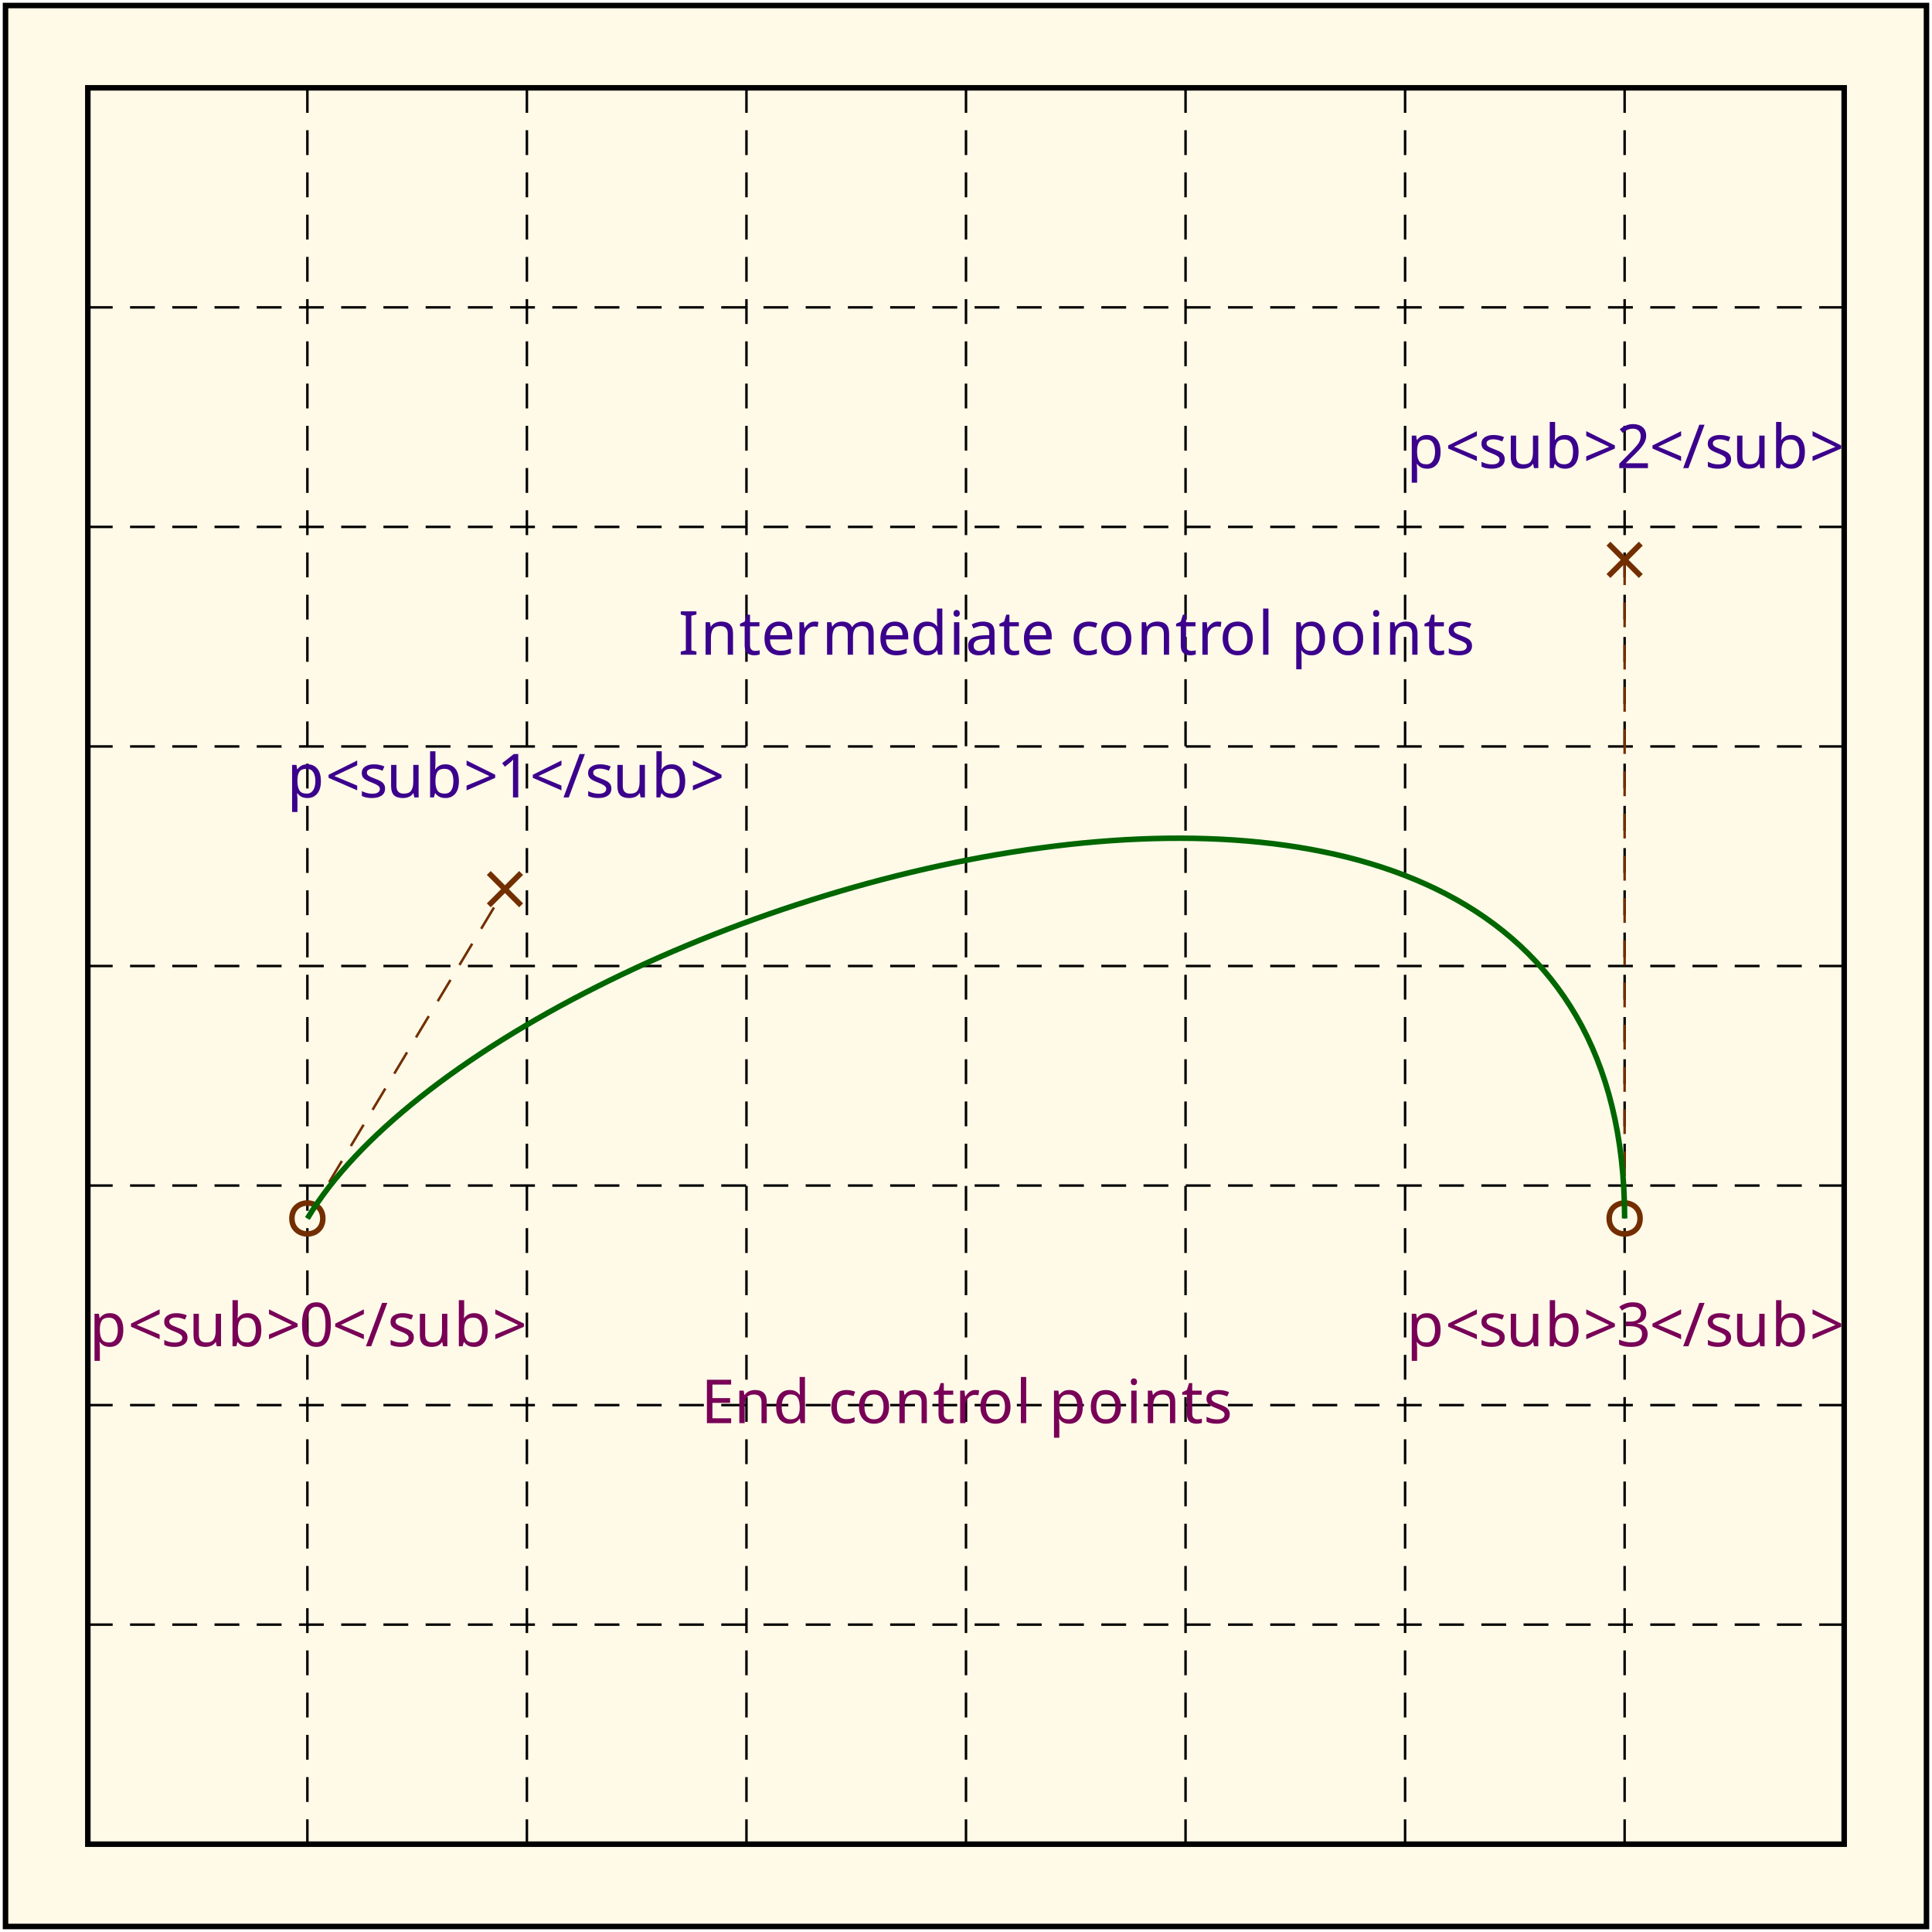
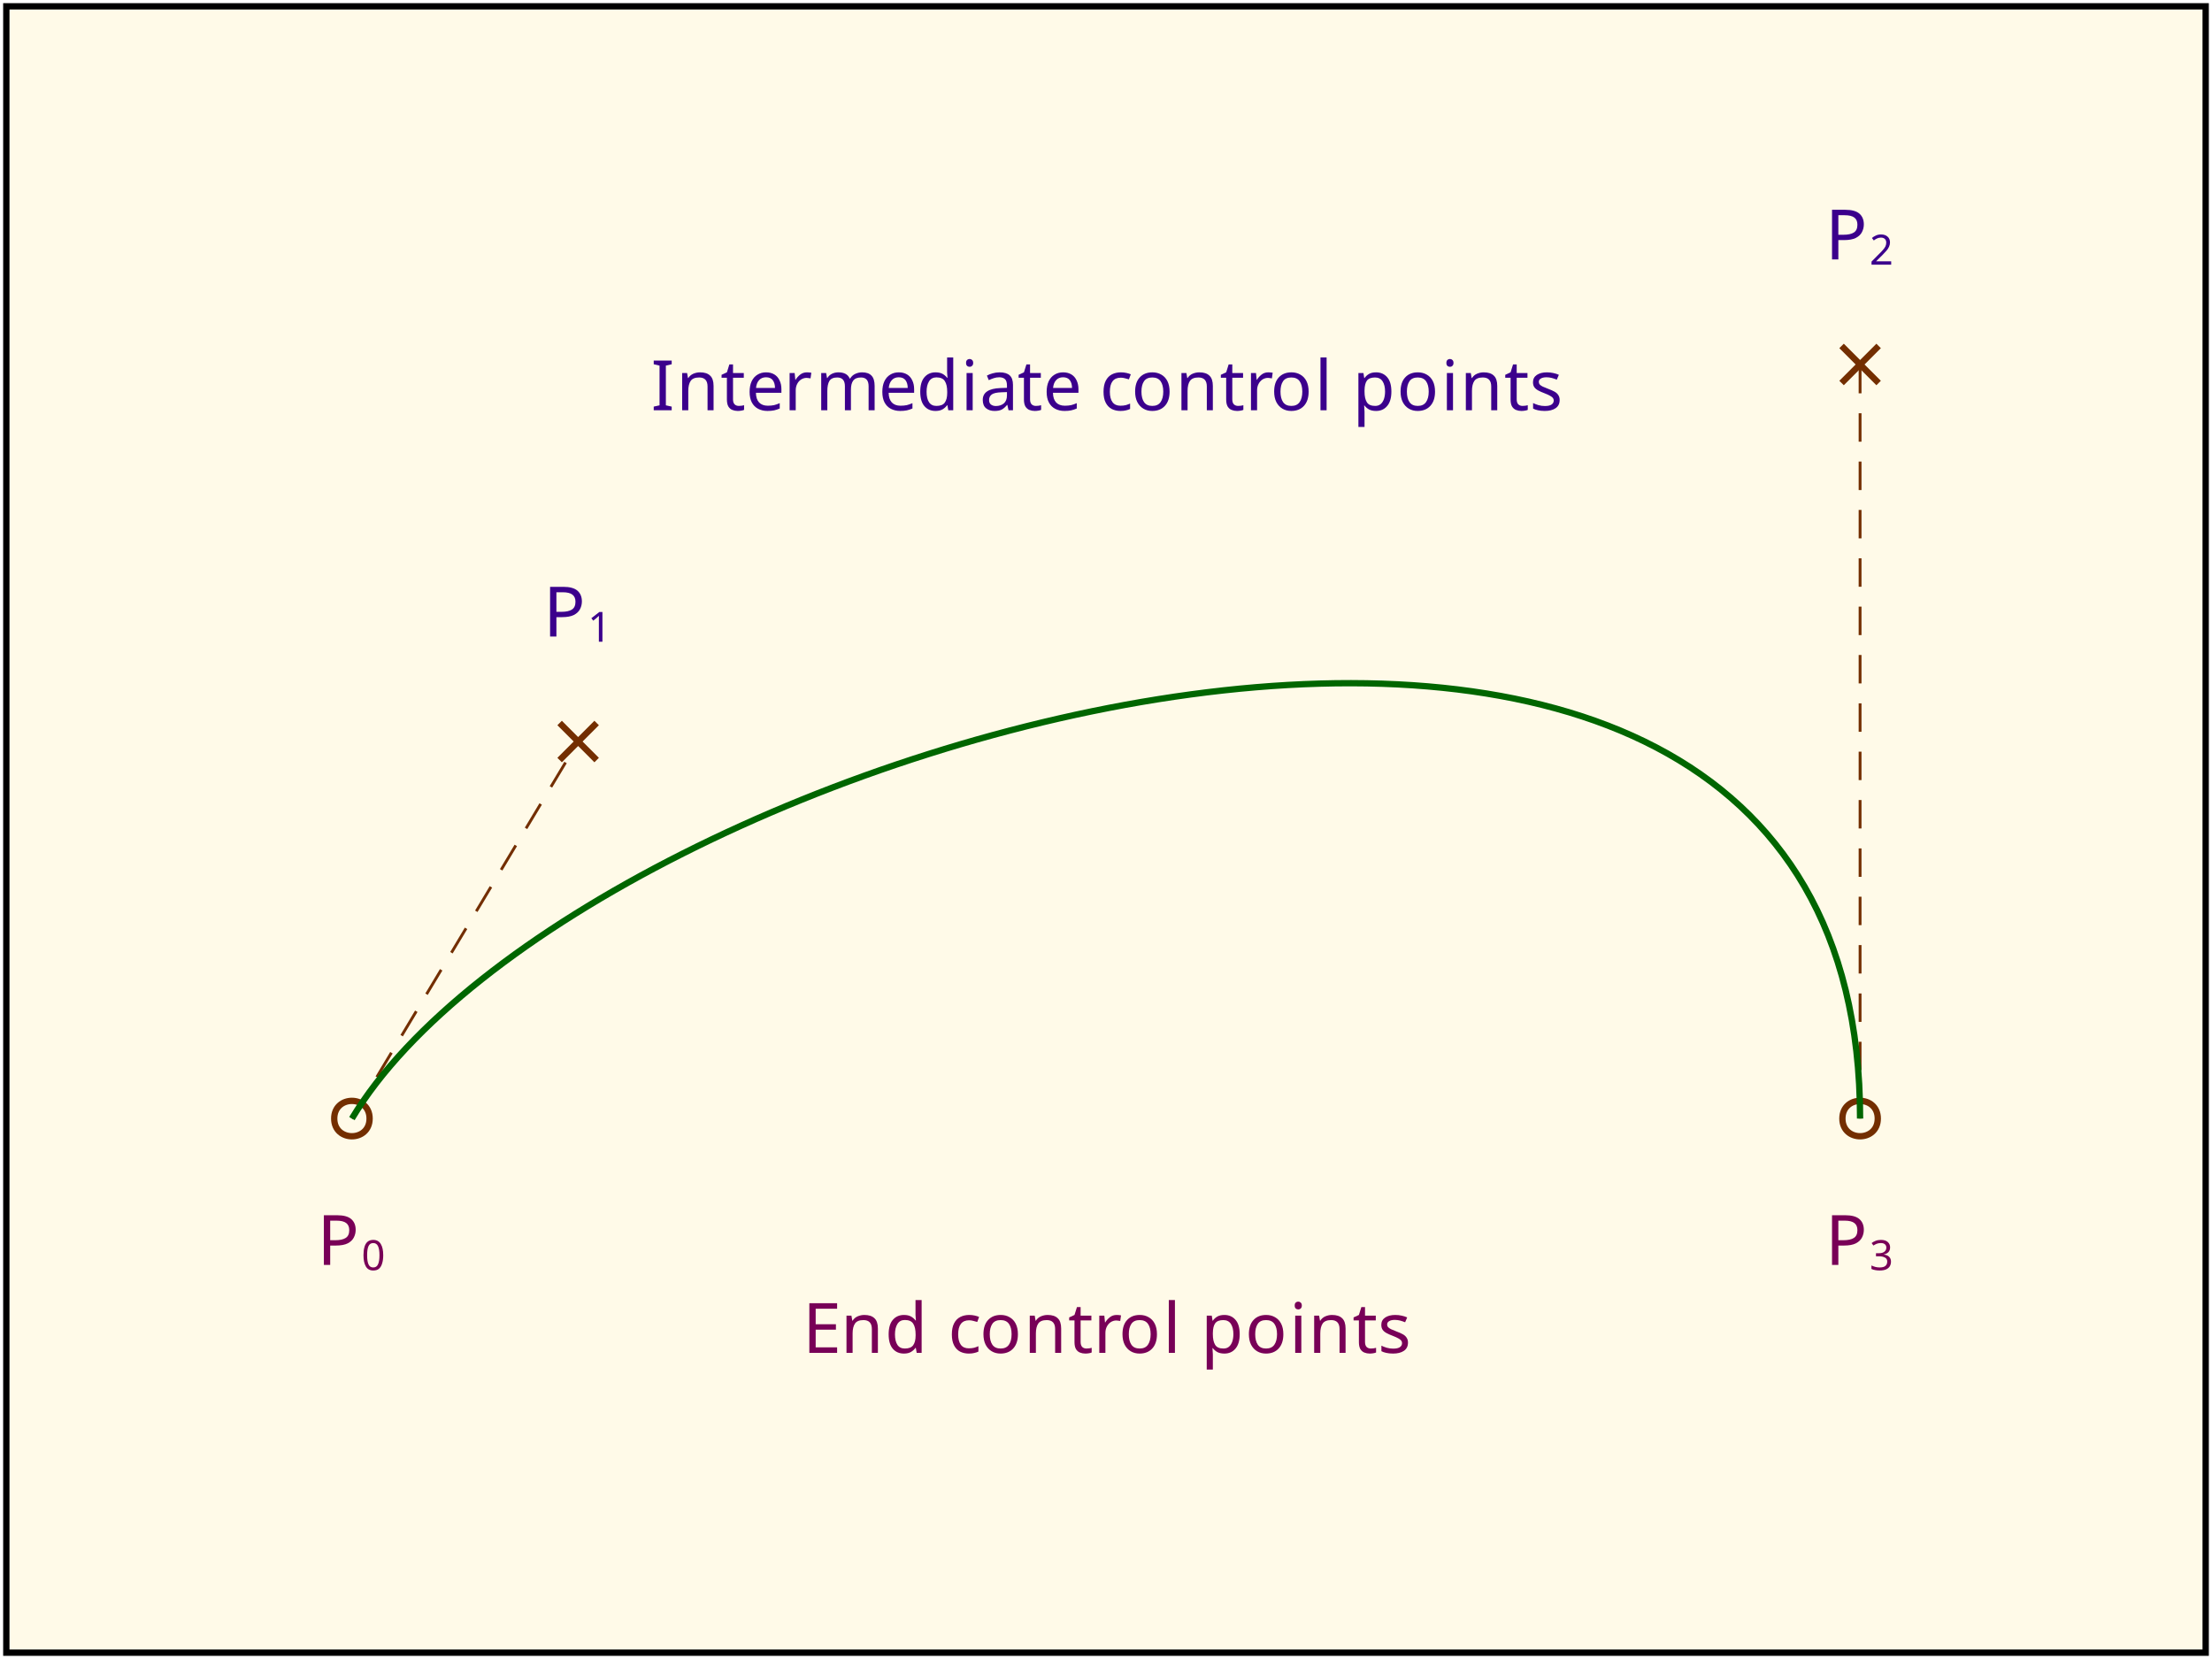
- <svg xmlns="http://www.w3.org/2000/svg" xmlns:xlink="http://www.w3.org/1999/xlink" width="350pt" height="350pt" viewBox="0 0 350 350">
+ <svg xmlns="http://www.w3.org/2000/svg" xmlns:xlink="http://www.w3.org/1999/xlink" width="350pt" height="262.5pt" viewBox="0 0 350 262.5">
  <defs>
    <g>
      <g id="glyph-0-0">
        <path d="M 3.281 0 L 0.438 0 L 0.438 -0.578 L 1.359 -0.781 L 1.359 -7.062 L 0.438 -7.281 L 0.438 -7.859 L 3.281 -7.859 L 3.281 -7.281 L 2.359 -7.062 L 2.359 -0.781 L 3.281 -0.578 Z M 3.281 0 " />
      </g>
      <g id="glyph-0-1">
        <path d="M 3.766 -6 C 4.473 -6 5.004 -5.828 5.359 -5.484 C 5.723 -5.148 5.906 -4.602 5.906 -3.844 L 5.906 0 L 4.953 0 L 4.953 -3.766 C 4.953 -4.711 4.508 -5.188 3.625 -5.188 C 2.977 -5.188 2.531 -5.004 2.281 -4.641 C 2.031 -4.273 1.906 -3.75 1.906 -3.062 L 1.906 0 L 0.938 0 L 0.938 -5.891 L 1.719 -5.891 L 1.859 -5.094 L 1.906 -5.094 C 2.102 -5.406 2.367 -5.633 2.703 -5.781 C 3.047 -5.926 3.398 -6 3.766 -6 Z M 3.766 -6 " />
      </g>
      <g id="glyph-0-2">
        <path d="M 2.906 -0.688 C 3.051 -0.688 3.203 -0.695 3.359 -0.719 C 3.516 -0.75 3.641 -0.773 3.734 -0.797 L 3.734 -0.062 C 3.629 -0.008 3.477 0.031 3.281 0.062 C 3.094 0.094 2.91 0.109 2.734 0.109 C 2.43 0.109 2.148 0.055 1.891 -0.047 C 1.629 -0.148 1.414 -0.332 1.25 -0.594 C 1.094 -0.863 1.016 -1.238 1.016 -1.719 L 1.016 -5.141 L 0.172 -5.141 L 0.172 -5.609 L 1.016 -6 L 1.406 -7.25 L 1.984 -7.25 L 1.984 -5.891 L 3.688 -5.891 L 3.688 -5.141 L 1.984 -5.141 L 1.984 -1.734 C 1.984 -1.379 2.066 -1.113 2.234 -0.938 C 2.41 -0.77 2.633 -0.688 2.906 -0.688 Z M 2.906 -0.688 " />
      </g>
      <g id="glyph-0-3">
        <path d="M 3.219 -6 C 3.719 -6 4.148 -5.891 4.516 -5.672 C 4.879 -5.453 5.156 -5.141 5.344 -4.734 C 5.539 -4.336 5.641 -3.875 5.641 -3.344 L 5.641 -2.766 L 1.609 -2.766 C 1.617 -2.098 1.785 -1.586 2.109 -1.234 C 2.441 -0.891 2.898 -0.719 3.484 -0.719 C 3.859 -0.719 4.191 -0.75 4.484 -0.812 C 4.773 -0.883 5.07 -0.988 5.375 -1.125 L 5.375 -0.281 C 5.07 -0.145 4.773 -0.047 4.484 0.016 C 4.191 0.078 3.844 0.109 3.438 0.109 C 2.883 0.109 2.391 -0.004 1.953 -0.234 C 1.523 -0.461 1.191 -0.801 0.953 -1.25 C 0.723 -1.695 0.609 -2.25 0.609 -2.906 C 0.609 -3.551 0.711 -4.102 0.922 -4.562 C 1.141 -5.031 1.445 -5.383 1.844 -5.625 C 2.238 -5.875 2.695 -6 3.219 -6 Z M 3.203 -5.219 C 2.742 -5.219 2.379 -5.066 2.109 -4.766 C 1.836 -4.473 1.676 -4.062 1.625 -3.531 L 4.625 -3.531 C 4.625 -4.031 4.508 -4.438 4.281 -4.75 C 4.051 -5.062 3.691 -5.219 3.203 -5.219 Z M 3.203 -5.219 " />
      </g>
      <g id="glyph-0-4">
        <path d="M 3.688 -6 C 3.789 -6 3.906 -5.992 4.031 -5.984 C 4.164 -5.973 4.281 -5.957 4.375 -5.938 L 4.25 -5.047 C 4.156 -5.066 4.051 -5.082 3.938 -5.094 C 3.82 -5.113 3.719 -5.125 3.625 -5.125 C 3.32 -5.125 3.035 -5.039 2.766 -4.875 C 2.504 -4.707 2.297 -4.473 2.141 -4.172 C 1.984 -3.879 1.906 -3.535 1.906 -3.141 L 1.906 0 L 0.938 0 L 0.938 -5.891 L 1.734 -5.891 L 1.844 -4.812 L 1.875 -4.812 C 2.07 -5.133 2.316 -5.41 2.609 -5.641 C 2.91 -5.879 3.27 -6 3.688 -6 Z M 3.688 -6 " />
      </g>
      <g id="glyph-0-5">
        <path d="M 7.406 -6 C 8.07 -6 8.566 -5.828 8.891 -5.484 C 9.223 -5.148 9.391 -4.602 9.391 -3.844 L 9.391 0 L 8.438 0 L 8.438 -3.797 C 8.438 -4.723 8.035 -5.188 7.234 -5.188 C 6.66 -5.188 6.25 -5.02 6 -4.688 C 5.758 -4.363 5.641 -3.883 5.641 -3.25 L 5.641 0 L 4.688 0 L 4.688 -3.797 C 4.688 -4.723 4.281 -5.188 3.469 -5.188 C 2.875 -5.188 2.461 -5.004 2.234 -4.641 C 2.016 -4.273 1.906 -3.75 1.906 -3.062 L 1.906 0 L 0.938 0 L 0.938 -5.891 L 1.719 -5.891 L 1.859 -5.094 L 1.906 -5.094 C 2.094 -5.406 2.344 -5.633 2.656 -5.781 C 2.969 -5.926 3.301 -6 3.656 -6 C 4.57 -6 5.172 -5.672 5.453 -5.016 L 5.516 -5.016 C 5.711 -5.348 5.977 -5.594 6.312 -5.75 C 6.656 -5.914 7.02 -6 7.406 -6 Z M 7.406 -6 " />
      </g>
      <g id="glyph-0-6">
        <path d="M 3.031 0.109 C 2.289 0.109 1.703 -0.145 1.266 -0.656 C 0.828 -1.164 0.609 -1.926 0.609 -2.938 C 0.609 -3.945 0.828 -4.707 1.266 -5.219 C 1.711 -5.738 2.301 -6 3.031 -6 C 3.488 -6 3.863 -5.914 4.156 -5.75 C 4.445 -5.582 4.68 -5.379 4.859 -5.141 L 4.922 -5.141 C 4.922 -5.234 4.91 -5.375 4.891 -5.562 C 4.867 -5.75 4.859 -5.895 4.859 -6 L 4.859 -8.359 L 5.828 -8.359 L 5.828 0 L 5.047 0 L 4.906 -0.797 L 4.859 -0.797 C 4.68 -0.547 4.445 -0.332 4.156 -0.156 C 3.863 0.02 3.488 0.109 3.031 0.109 Z M 3.172 -0.688 C 3.797 -0.688 4.234 -0.859 4.484 -1.203 C 4.742 -1.547 4.875 -2.062 4.875 -2.75 L 4.875 -2.922 C 4.875 -3.66 4.75 -4.223 4.5 -4.609 C 4.258 -5.004 3.816 -5.203 3.172 -5.203 C 2.648 -5.203 2.258 -4.992 2 -4.578 C 1.738 -4.16 1.609 -3.609 1.609 -2.922 C 1.609 -2.211 1.738 -1.66 2 -1.266 C 2.258 -0.879 2.648 -0.688 3.172 -0.688 Z M 3.172 -0.688 " />
      </g>
      <g id="glyph-0-7">
        <path d="M 1.438 -8.109 C 1.582 -8.109 1.707 -8.055 1.812 -7.953 C 1.926 -7.859 1.984 -7.703 1.984 -7.484 C 1.984 -7.285 1.926 -7.133 1.812 -7.031 C 1.707 -6.926 1.582 -6.875 1.438 -6.875 C 1.27 -6.875 1.129 -6.926 1.016 -7.031 C 0.91 -7.133 0.859 -7.285 0.859 -7.484 C 0.859 -7.703 0.91 -7.859 1.016 -7.953 C 1.129 -8.055 1.27 -8.109 1.438 -8.109 Z M 1.906 -5.891 L 1.906 0 L 0.938 0 L 0.938 -5.891 Z M 1.906 -5.891 " />
      </g>
      <g id="glyph-0-8">
        <path d="M 3.172 -6 C 3.891 -6 4.422 -5.836 4.766 -5.516 C 5.109 -5.203 5.281 -4.703 5.281 -4.016 L 5.281 0 L 4.578 0 L 4.391 -0.844 L 4.344 -0.844 C 4.082 -0.52 3.812 -0.281 3.531 -0.125 C 3.25 0.031 2.859 0.109 2.359 0.109 C 1.828 0.109 1.383 -0.031 1.031 -0.312 C 0.676 -0.594 0.5 -1.035 0.5 -1.641 C 0.5 -2.223 0.727 -2.672 1.188 -2.984 C 1.656 -3.305 2.367 -3.484 3.328 -3.516 L 4.328 -3.547 L 4.328 -3.906 C 4.328 -4.395 4.223 -4.734 4.016 -4.922 C 3.805 -5.117 3.504 -5.219 3.109 -5.219 C 2.805 -5.219 2.516 -5.172 2.234 -5.078 C 1.953 -4.984 1.691 -4.879 1.453 -4.766 L 1.156 -5.484 C 1.414 -5.629 1.719 -5.75 2.062 -5.844 C 2.414 -5.945 2.785 -6 3.172 -6 Z M 3.453 -2.844 C 2.723 -2.82 2.211 -2.707 1.922 -2.5 C 1.641 -2.289 1.5 -2 1.5 -1.625 C 1.5 -1.301 1.598 -1.062 1.797 -0.906 C 2.004 -0.75 2.266 -0.672 2.578 -0.672 C 3.078 -0.672 3.492 -0.805 3.828 -1.078 C 4.16 -1.359 4.328 -1.785 4.328 -2.359 L 4.328 -2.875 Z M 3.453 -2.844 " />
      </g>
      <g id="glyph-0-9">
</g>
      <g id="glyph-0-10">
        <path d="M 3.297 0.109 C 2.773 0.109 2.312 0.004 1.906 -0.203 C 1.5 -0.422 1.18 -0.754 0.953 -1.203 C 0.723 -1.648 0.609 -2.223 0.609 -2.922 C 0.609 -3.641 0.727 -4.227 0.969 -4.688 C 1.207 -5.145 1.535 -5.477 1.953 -5.688 C 2.367 -5.895 2.836 -6 3.359 -6 C 3.66 -6 3.953 -5.969 4.234 -5.906 C 4.516 -5.844 4.742 -5.77 4.922 -5.688 L 4.625 -4.891 C 4.445 -4.953 4.238 -5.008 4 -5.062 C 3.77 -5.125 3.551 -5.156 3.344 -5.156 C 2.188 -5.156 1.609 -4.41 1.609 -2.922 C 1.609 -2.211 1.75 -1.664 2.031 -1.281 C 2.312 -0.906 2.727 -0.719 3.281 -0.719 C 3.602 -0.719 3.891 -0.75 4.141 -0.812 C 4.391 -0.883 4.613 -0.969 4.812 -1.062 L 4.812 -0.203 C 4.613 -0.109 4.395 -0.035 4.156 0.016 C 3.926 0.078 3.641 0.109 3.297 0.109 Z M 3.297 0.109 " />
      </g>
      <g id="glyph-0-11">
        <path d="M 6.062 -2.953 C 6.062 -1.984 5.812 -1.227 5.312 -0.688 C 4.82 -0.156 4.156 0.109 3.312 0.109 C 2.789 0.109 2.328 -0.008 1.922 -0.25 C 1.516 -0.488 1.191 -0.836 0.953 -1.297 C 0.723 -1.754 0.609 -2.305 0.609 -2.953 C 0.609 -3.93 0.852 -4.68 1.344 -5.203 C 1.832 -5.734 2.5 -6 3.344 -6 C 3.875 -6 4.344 -5.879 4.75 -5.641 C 5.164 -5.41 5.488 -5.066 5.719 -4.609 C 5.945 -4.16 6.062 -3.609 6.062 -2.953 Z M 1.609 -2.953 C 1.609 -2.254 1.742 -1.703 2.016 -1.297 C 2.297 -0.891 2.734 -0.688 3.328 -0.688 C 3.922 -0.688 4.359 -0.891 4.641 -1.297 C 4.922 -1.703 5.062 -2.254 5.062 -2.953 C 5.062 -3.648 4.922 -4.195 4.641 -4.594 C 4.359 -4.988 3.922 -5.188 3.328 -5.188 C 2.723 -5.188 2.285 -4.988 2.016 -4.594 C 1.742 -4.195 1.609 -3.648 1.609 -2.953 Z M 1.609 -2.953 " />
      </g>
      <g id="glyph-0-12">
        <path d="M 1.906 0 L 0.938 0 L 0.938 -8.359 L 1.906 -8.359 Z M 1.906 0 " />
      </g>
      <g id="glyph-0-13">
        <path d="M 3.734 -6 C 4.461 -6 5.047 -5.742 5.484 -5.234 C 5.93 -4.734 6.156 -3.973 6.156 -2.953 C 6.156 -1.953 5.93 -1.191 5.484 -0.672 C 5.047 -0.148 4.461 0.109 3.734 0.109 C 3.273 0.109 2.895 0.023 2.594 -0.141 C 2.301 -0.316 2.07 -0.52 1.906 -0.75 L 1.844 -0.75 C 1.852 -0.625 1.863 -0.461 1.875 -0.266 C 1.895 -0.078 1.906 0.082 1.906 0.219 L 1.906 2.641 L 0.938 2.641 L 0.938 -5.891 L 1.734 -5.891 L 1.859 -5.094 L 1.906 -5.094 C 2.082 -5.352 2.312 -5.566 2.594 -5.734 C 2.883 -5.91 3.266 -6 3.734 -6 Z M 3.562 -5.188 C 2.957 -5.188 2.531 -5.02 2.281 -4.688 C 2.039 -4.352 1.914 -3.836 1.906 -3.141 L 1.906 -2.953 C 1.906 -2.234 2.023 -1.676 2.266 -1.281 C 2.504 -0.883 2.945 -0.688 3.594 -0.688 C 3.945 -0.688 4.238 -0.785 4.469 -0.984 C 4.695 -1.18 4.867 -1.453 4.984 -1.797 C 5.098 -2.141 5.156 -2.531 5.156 -2.969 C 5.156 -3.645 5.023 -4.18 4.766 -4.578 C 4.504 -4.984 4.102 -5.188 3.562 -5.188 Z M 3.562 -5.188 " />
      </g>
      <g id="glyph-0-14">
        <path d="M 4.781 -1.625 C 4.781 -1.051 4.566 -0.617 4.141 -0.328 C 3.711 -0.035 3.141 0.109 2.422 0.109 C 2.004 0.109 1.645 0.07 1.344 0 C 1.051 -0.062 0.797 -0.148 0.578 -0.266 L 0.578 -1.141 C 0.805 -1.023 1.086 -0.914 1.422 -0.812 C 1.754 -0.719 2.094 -0.672 2.438 -0.672 C 2.926 -0.672 3.281 -0.75 3.5 -0.906 C 3.727 -1.062 3.844 -1.273 3.844 -1.547 C 3.844 -1.691 3.801 -1.82 3.719 -1.938 C 3.633 -2.051 3.488 -2.164 3.281 -2.281 C 3.07 -2.406 2.773 -2.539 2.391 -2.688 C 2.004 -2.832 1.676 -2.977 1.406 -3.125 C 1.133 -3.27 0.926 -3.441 0.781 -3.641 C 0.633 -3.848 0.562 -4.113 0.562 -4.438 C 0.562 -4.938 0.766 -5.32 1.172 -5.594 C 1.578 -5.863 2.109 -6 2.766 -6 C 3.129 -6 3.469 -5.961 3.781 -5.891 C 4.094 -5.828 4.383 -5.734 4.656 -5.609 L 4.328 -4.844 C 4.078 -4.945 3.816 -5.035 3.547 -5.109 C 3.273 -5.18 2.992 -5.219 2.703 -5.219 C 2.305 -5.219 2.004 -5.148 1.797 -5.016 C 1.586 -4.891 1.484 -4.719 1.484 -4.5 C 1.484 -4.332 1.531 -4.191 1.625 -4.078 C 1.719 -3.973 1.875 -3.863 2.094 -3.75 C 2.32 -3.645 2.625 -3.52 3 -3.375 C 3.375 -3.238 3.691 -3.098 3.953 -2.953 C 4.223 -2.805 4.426 -2.625 4.562 -2.406 C 4.707 -2.195 4.781 -1.938 4.781 -1.625 Z M 4.781 -1.625 " />
      </g>
      <g id="glyph-0-15">
-         <path d="M 5.734 -1.281 L 0.547 -3.547 L 0.547 -4.109 L 5.734 -6.688 L 5.734 -5.828 L 1.578 -3.875 L 5.734 -2.141 Z M 5.734 -1.281 " />
+         <path d="M 3.141 -7.859 C 4.172 -7.859 4.922 -7.656 5.391 -7.25 C 5.859 -6.844 6.094 -6.273 6.094 -5.547 C 6.094 -5.109 5.992 -4.703 5.797 -4.328 C 5.609 -3.953 5.285 -3.645 4.828 -3.406 C 4.367 -3.176 3.742 -3.062 2.953 -3.062 L 2.062 -3.062 L 2.062 0 L 1.062 0 L 1.062 -7.859 Z M 3.062 -7 L 2.062 -7 L 2.062 -3.906 L 2.844 -3.906 C 3.594 -3.906 4.148 -4.023 4.516 -4.266 C 4.891 -4.504 5.078 -4.914 5.078 -5.5 C 5.078 -6.008 4.914 -6.383 4.594 -6.625 C 4.27 -6.875 3.758 -7 3.062 -7 Z M 3.062 -7 " />
      </g>
      <g id="glyph-0-16">
-         <path d="M 5.859 -5.891 L 5.859 0 L 5.078 0 L 4.922 -0.781 L 4.891 -0.781 C 4.691 -0.469 4.426 -0.238 4.094 -0.094 C 3.758 0.039 3.398 0.109 3.016 0.109 C 2.305 0.109 1.77 -0.055 1.406 -0.391 C 1.051 -0.734 0.875 -1.281 0.875 -2.031 L 0.875 -5.891 L 1.844 -5.891 L 1.844 -2.094 C 1.844 -1.156 2.281 -0.688 3.156 -0.688 C 3.812 -0.688 4.266 -0.867 4.516 -1.234 C 4.766 -1.609 4.891 -2.141 4.891 -2.828 L 4.891 -5.891 Z M 5.859 -5.891 " />
-       </g>
-       <g id="glyph-0-17">
-         <path d="M 1.906 -6.328 C 1.906 -6.078 1.898 -5.844 1.891 -5.625 C 1.879 -5.406 1.863 -5.234 1.844 -5.109 L 1.906 -5.109 C 2.07 -5.359 2.301 -5.566 2.594 -5.734 C 2.883 -5.91 3.266 -6 3.734 -6 C 4.461 -6 5.047 -5.742 5.484 -5.234 C 5.93 -4.723 6.156 -3.961 6.156 -2.953 C 6.156 -1.941 5.93 -1.176 5.484 -0.656 C 5.035 -0.145 4.453 0.109 3.734 0.109 C 3.266 0.109 2.883 0.023 2.594 -0.141 C 2.301 -0.305 2.07 -0.508 1.906 -0.75 L 1.828 -0.75 L 1.625 0 L 0.938 0 L 0.938 -8.359 L 1.906 -8.359 Z M 3.562 -5.188 C 2.938 -5.188 2.504 -5.004 2.266 -4.641 C 2.023 -4.285 1.906 -3.734 1.906 -2.984 L 1.906 -2.938 C 1.906 -2.207 2.023 -1.648 2.266 -1.266 C 2.504 -0.879 2.945 -0.688 3.594 -0.688 C 4.113 -0.688 4.504 -0.879 4.766 -1.266 C 5.023 -1.66 5.156 -2.223 5.156 -2.953 C 5.156 -4.441 4.625 -5.188 3.562 -5.188 Z M 3.562 -5.188 " />
-       </g>
-       <g id="glyph-0-18">
-         <path d="M 0.547 -2.141 L 4.703 -3.859 L 0.547 -5.828 L 0.547 -6.688 L 5.734 -4.109 L 5.734 -3.547 L 0.547 -1.281 Z M 0.547 -2.141 " />
-       </g>
-       <g id="glyph-0-19">
-         <path d="M 3.906 0 L 2.953 0 L 2.953 -5.484 C 2.953 -5.805 2.957 -6.062 2.969 -6.25 C 2.977 -6.438 2.988 -6.633 3 -6.844 C 2.883 -6.727 2.781 -6.629 2.688 -6.547 C 2.594 -6.461 2.473 -6.359 2.328 -6.234 L 1.484 -5.562 L 0.984 -6.203 L 3.109 -7.859 L 3.906 -7.859 Z M 3.906 0 " />
-       </g>
-       <g id="glyph-0-20">
-         <path d="M 3.984 -7.859 L 1.062 0 L 0.109 0 L 3.031 -7.859 Z M 3.984 -7.859 " />
-       </g>
-       <g id="glyph-0-21">
-         <path d="M 5.719 0 L 0.531 0 L 0.531 -0.797 L 2.578 -2.875 C 2.973 -3.27 3.305 -3.625 3.578 -3.938 C 3.859 -4.25 4.066 -4.551 4.203 -4.844 C 4.336 -5.145 4.406 -5.469 4.406 -5.812 C 4.406 -6.25 4.273 -6.578 4.016 -6.797 C 3.766 -7.023 3.438 -7.141 3.031 -7.141 C 2.645 -7.141 2.305 -7.07 2.016 -6.938 C 1.723 -6.812 1.43 -6.629 1.141 -6.391 L 0.609 -7.047 C 0.922 -7.297 1.273 -7.508 1.672 -7.688 C 2.078 -7.875 2.531 -7.969 3.031 -7.969 C 3.758 -7.969 4.336 -7.781 4.766 -7.406 C 5.191 -7.039 5.406 -6.531 5.406 -5.875 C 5.406 -5.469 5.316 -5.082 5.141 -4.719 C 4.973 -4.363 4.738 -4.008 4.438 -3.656 C 4.145 -3.312 3.797 -2.941 3.391 -2.547 L 1.75 -0.922 L 1.75 -0.875 L 5.719 -0.875 Z M 5.719 0 " />
-       </g>
-       <g id="glyph-0-22">
        <path d="M 5.453 0 L 1.062 0 L 1.062 -7.859 L 5.453 -7.859 L 5.453 -6.984 L 2.062 -6.984 L 2.062 -4.531 L 5.266 -4.531 L 5.266 -3.672 L 2.062 -3.672 L 2.062 -0.875 L 5.453 -0.875 Z M 5.453 0 " />
      </g>
-       <g id="glyph-0-23">
-         <path d="M 5.75 -3.938 C 5.75 -3.094 5.66 -2.367 5.484 -1.766 C 5.305 -1.16 5.023 -0.695 4.641 -0.375 C 4.266 -0.051 3.766 0.109 3.141 0.109 C 2.242 0.109 1.582 -0.242 1.156 -0.953 C 0.738 -1.672 0.531 -2.664 0.531 -3.938 C 0.531 -4.789 0.617 -5.516 0.797 -6.109 C 0.973 -6.711 1.25 -7.172 1.625 -7.484 C 2.008 -7.805 2.516 -7.969 3.141 -7.969 C 4.016 -7.969 4.664 -7.613 5.094 -6.906 C 5.531 -6.207 5.75 -5.219 5.75 -3.938 Z M 1.5 -3.938 C 1.5 -2.863 1.625 -2.055 1.875 -1.516 C 2.125 -0.984 2.547 -0.719 3.141 -0.719 C 3.723 -0.719 4.141 -0.984 4.391 -1.516 C 4.648 -2.047 4.781 -2.852 4.781 -3.938 C 4.781 -5.008 4.648 -5.812 4.391 -6.344 C 4.141 -6.883 3.723 -7.156 3.141 -7.156 C 2.547 -7.156 2.125 -6.883 1.875 -6.344 C 1.625 -5.812 1.5 -5.008 1.5 -3.938 Z M 1.5 -3.938 " />
+       <g id="glyph-1-0">
+         <path d="M 2.344 0 L 1.781 0 L 1.781 -3.297 C 1.781 -3.484 1.781 -3.633 1.781 -3.75 C 1.781 -3.863 1.785 -3.977 1.797 -4.094 C 1.723 -4.031 1.656 -3.973 1.594 -3.922 C 1.539 -3.867 1.473 -3.805 1.391 -3.734 L 0.891 -3.328 L 0.594 -3.719 L 1.859 -4.703 L 2.344 -4.703 Z M 2.344 0 " />
      </g>
-       <g id="glyph-0-24">
-         <path d="M 5.422 -6.016 C 5.422 -5.484 5.273 -5.062 4.984 -4.75 C 4.691 -4.445 4.297 -4.242 3.797 -4.141 L 3.797 -4.094 C 4.422 -4.02 4.891 -3.82 5.203 -3.5 C 5.516 -3.176 5.672 -2.754 5.672 -2.234 C 5.672 -1.773 5.562 -1.367 5.344 -1.016 C 5.133 -0.66 4.805 -0.383 4.359 -0.188 C 3.922 0.008 3.352 0.109 2.656 0.109 C 2.238 0.109 1.852 0.078 1.5 0.016 C 1.156 -0.047 0.82 -0.156 0.5 -0.312 L 0.5 -1.219 C 0.82 -1.062 1.176 -0.938 1.562 -0.844 C 1.945 -0.75 2.312 -0.703 2.656 -0.703 C 3.363 -0.703 3.875 -0.836 4.188 -1.109 C 4.5 -1.391 4.656 -1.77 4.656 -2.25 C 4.656 -2.738 4.461 -3.094 4.078 -3.312 C 3.691 -3.531 3.148 -3.641 2.453 -3.641 L 1.688 -3.641 L 1.688 -4.469 L 2.469 -4.469 C 3.113 -4.469 3.602 -4.602 3.938 -4.875 C 4.27 -5.145 4.438 -5.504 4.438 -5.953 C 4.438 -6.328 4.305 -6.617 4.047 -6.828 C 3.785 -7.047 3.438 -7.156 3 -7.156 C 2.57 -7.156 2.207 -7.094 1.906 -6.969 C 1.613 -6.844 1.316 -6.68 1.016 -6.484 L 0.531 -7.156 C 0.812 -7.375 1.16 -7.562 1.578 -7.719 C 1.992 -7.883 2.461 -7.969 2.984 -7.969 C 3.805 -7.969 4.414 -7.781 4.812 -7.406 C 5.219 -7.039 5.422 -6.578 5.422 -6.016 Z M 5.422 -6.016 " />
+       <g id="glyph-1-1">
+         <path d="M 3.422 0 L 0.312 0 L 0.312 -0.484 L 1.547 -1.734 C 1.785 -1.961 1.984 -2.172 2.141 -2.359 C 2.305 -2.547 2.43 -2.727 2.516 -2.906 C 2.598 -3.082 2.641 -3.273 2.641 -3.484 C 2.641 -3.742 2.562 -3.941 2.406 -4.078 C 2.258 -4.211 2.062 -4.281 1.812 -4.281 C 1.582 -4.281 1.379 -4.238 1.203 -4.156 C 1.035 -4.082 0.859 -3.973 0.672 -3.828 L 0.375 -4.219 C 0.551 -4.375 0.758 -4.504 1 -4.609 C 1.238 -4.723 1.508 -4.781 1.812 -4.781 C 2.25 -4.781 2.594 -4.664 2.844 -4.438 C 3.102 -4.219 3.234 -3.91 3.234 -3.516 C 3.234 -3.273 3.18 -3.047 3.078 -2.828 C 2.984 -2.609 2.844 -2.395 2.656 -2.188 C 2.477 -1.977 2.27 -1.754 2.031 -1.516 L 1.047 -0.547 L 1.047 -0.531 L 3.422 -0.531 Z M 3.422 0 " />
+       </g>
+       <g id="glyph-1-2">
+         <path d="M 3.453 -2.359 C 3.453 -1.859 3.395 -1.426 3.281 -1.062 C 3.176 -0.695 3.008 -0.414 2.781 -0.219 C 2.562 -0.031 2.258 0.062 1.875 0.062 C 1.344 0.062 0.953 -0.148 0.703 -0.578 C 0.453 -1.004 0.328 -1.598 0.328 -2.359 C 0.328 -2.867 0.379 -3.301 0.484 -3.656 C 0.586 -4.02 0.75 -4.297 0.969 -4.484 C 1.195 -4.68 1.5 -4.781 1.875 -4.781 C 2.406 -4.781 2.801 -4.566 3.062 -4.141 C 3.32 -3.723 3.453 -3.129 3.453 -2.359 Z M 0.906 -2.359 C 0.906 -1.711 0.977 -1.227 1.125 -0.906 C 1.27 -0.582 1.52 -0.422 1.875 -0.422 C 2.227 -0.422 2.477 -0.582 2.625 -0.906 C 2.781 -1.227 2.859 -1.711 2.859 -2.359 C 2.859 -3.004 2.781 -3.484 2.625 -3.797 C 2.477 -4.117 2.227 -4.281 1.875 -4.281 C 1.52 -4.281 1.27 -4.117 1.125 -3.797 C 0.977 -3.484 0.906 -3.004 0.906 -2.359 Z M 0.906 -2.359 " />
+       </g>
+       <g id="glyph-1-3">
+         <path d="M 3.25 -3.609 C 3.25 -3.285 3.16 -3.031 2.984 -2.844 C 2.805 -2.664 2.57 -2.547 2.281 -2.484 L 2.281 -2.453 C 2.656 -2.41 2.93 -2.289 3.109 -2.094 C 3.297 -1.906 3.391 -1.656 3.391 -1.344 C 3.391 -1.07 3.328 -0.828 3.203 -0.609 C 3.078 -0.398 2.879 -0.234 2.609 -0.109 C 2.348 0.004 2.008 0.062 1.594 0.062 C 1.344 0.062 1.113 0.039 0.906 0 C 0.695 -0.031 0.492 -0.094 0.297 -0.188 L 0.297 -0.734 C 0.492 -0.641 0.707 -0.562 0.938 -0.5 C 1.164 -0.445 1.383 -0.422 1.594 -0.422 C 2.02 -0.422 2.328 -0.504 2.516 -0.672 C 2.703 -0.836 2.797 -1.066 2.797 -1.359 C 2.797 -1.648 2.676 -1.859 2.438 -1.984 C 2.207 -2.117 1.883 -2.188 1.469 -2.188 L 1.016 -2.188 L 1.016 -2.672 L 1.484 -2.672 C 1.867 -2.672 2.16 -2.754 2.359 -2.922 C 2.555 -3.086 2.656 -3.301 2.656 -3.562 C 2.656 -3.789 2.578 -3.969 2.422 -4.094 C 2.273 -4.219 2.066 -4.281 1.797 -4.281 C 1.547 -4.281 1.328 -4.242 1.141 -4.172 C 0.961 -4.098 0.785 -4.004 0.609 -3.891 L 0.328 -4.281 C 0.492 -4.414 0.695 -4.531 0.938 -4.625 C 1.188 -4.727 1.473 -4.781 1.797 -4.781 C 2.285 -4.781 2.648 -4.664 2.891 -4.438 C 3.129 -4.219 3.25 -3.941 3.25 -3.609 Z M 3.25 -3.609 " />
      </g>
    </g>
  </defs>
-   <path fill-rule="nonzero" fill="rgb(100%, 98.039%, 90.98%)" fill-opacity="1" stroke-width="1" stroke-linecap="butt" stroke-linejoin="miter" stroke="rgb(0%, 0%, 0%)" stroke-opacity="1" stroke-miterlimit="10" d="M 1 349 L 1 1 L 349 1 L 349 349 Z M 1 349 " />
-   <path fill="none" stroke-width="1" stroke-linecap="butt" stroke-linejoin="miter" stroke="rgb(0%, 0%, 0%)" stroke-opacity="1" stroke-miterlimit="10" d="M 15.91 334.09 L 15.91 15.91 L 334.09 15.91 L 334.09 334.09 Z M 15.91 334.09 " />
-   <path fill="none" stroke-width="0.45" stroke-linecap="butt" stroke-linejoin="miter" stroke="rgb(0%, 0%, 0%)" stroke-opacity="1" stroke-dasharray="4.5 3.15" stroke-miterlimit="10" d="M 15.91 175 L 334.09 175 M 15.91 214.773 L 334.09 214.773 M 15.91 254.547 L 334.09 254.547 M 15.91 294.316 L 334.09 294.316 M 15.91 135.227 L 334.09 135.227 M 15.91 95.453 L 334.09 95.453 M 15.91 55.684 L 334.09 55.684 " />
-   <path fill="none" stroke-width="0.45" stroke-linecap="butt" stroke-linejoin="miter" stroke="rgb(0%, 0%, 0%)" stroke-opacity="1" stroke-dasharray="4.5 3.15" stroke-miterlimit="10" d="M 175 334.09 L 175 15.91 M 135.227 334.09 L 135.227 15.91 M 95.453 334.09 L 95.453 15.91 M 55.684 334.09 L 55.684 15.91 M 214.773 334.09 L 214.773 15.91 M 254.547 334.09 L 254.547 15.91 M 294.316 334.09 L 294.316 15.91 " />
-   <path fill="none" stroke-width="1" stroke-linecap="butt" stroke-linejoin="miter" stroke="rgb(45%, 18%, 0%)" stroke-opacity="1" stroke-miterlimit="10" d="M 58.48 220.738 C 58.48 224.473 52.883 224.473 52.883 220.738 C 52.883 217.004 58.48 217.004 58.48 220.738 Z M 297.117 220.738 C 297.117 224.473 291.52 224.473 291.52 220.738 C 291.52 217.004 297.117 217.004 297.117 220.738 Z M 297.117 220.738 " />
-   <path fill="none" stroke-width="1" stroke-linecap="butt" stroke-linejoin="miter" stroke="rgb(45%, 18%, 0%)" stroke-opacity="1" stroke-miterlimit="10" d="M 88.547 158.148 L 94.406 164.012 M 94.406 158.148 L 88.547 164.012 Z M 291.387 98.488 L 297.25 104.352 M 297.25 98.488 L 291.387 104.352 Z M 297.25 98.488 " />
-   <path fill="none" stroke-width="0.45" stroke-linecap="butt" stroke-linejoin="miter" stroke="rgb(45%, 18%, 0%)" stroke-opacity="1" stroke-dasharray="4.5 3.15" stroke-miterlimit="10" d="M 55.684 220.738 L 91.477 161.078 M 294.316 220.738 L 294.316 101.422 " />
-   <path fill="none" stroke-width="1" stroke-linecap="butt" stroke-linejoin="miter" stroke="rgb(0%, 40%, 0%)" stroke-opacity="1" stroke-miterlimit="10" d="M 55.684 220.738 C 91.477 161.078 294.316 101.422 294.316 220.738 " />
+   <path fill-rule="nonzero" fill="rgb(100%, 98.039%, 90.98%)" fill-opacity="1" stroke-width="1" stroke-linecap="butt" stroke-linejoin="miter" stroke="rgb(0%, 0%, 0%)" stroke-opacity="1" stroke-miterlimit="10" d="M 1 261.5 L 1 1 L 349 1 L 349 261.5 Z M 1 261.5 " />
+   <path fill="none" stroke-width="1" stroke-linecap="butt" stroke-linejoin="miter" stroke="rgb(45%, 18%, 0%)" stroke-opacity="1" stroke-miterlimit="10" d="M 58.48 176.988 C 58.48 180.723 52.883 180.723 52.883 176.988 C 52.883 173.254 58.48 173.254 58.48 176.988 Z M 297.117 176.988 C 297.117 180.723 291.52 180.723 291.52 176.988 C 291.52 173.254 297.117 173.254 297.117 176.988 Z M 297.117 176.988 " />
+   <path fill="none" stroke-width="1" stroke-linecap="butt" stroke-linejoin="miter" stroke="rgb(45%, 18%, 0%)" stroke-opacity="1" stroke-miterlimit="10" d="M 88.547 114.398 L 94.406 120.262 M 94.406 114.398 L 88.547 120.262 Z M 291.387 54.738 L 297.25 60.602 M 297.25 54.738 L 291.387 60.602 Z M 297.25 54.738 " />
+   <path fill="none" stroke-width="0.45" stroke-linecap="butt" stroke-linejoin="miter" stroke="rgb(45%, 18%, 0%)" stroke-opacity="1" stroke-dasharray="4.5 3.15" stroke-miterlimit="10" d="M 55.684 176.988 L 91.477 117.328 M 294.316 176.988 L 294.316 57.672 " />
+   <path fill="none" stroke-width="1" stroke-linecap="butt" stroke-linejoin="miter" stroke="rgb(0%, 40%, 0%)" stroke-opacity="1" stroke-miterlimit="10" d="M 55.684 176.988 C 91.477 117.328 294.316 57.672 294.316 176.988 " />
  <g fill="rgb(23%, 0%, 55%)" fill-opacity="1">
-     <use xlink:href="#glyph-0-0" x="122.887" y="118.606" />
-     <use xlink:href="#glyph-0-1" x="126.887" y="118.606" />
-     <use xlink:href="#glyph-0-2" x="133.887" y="118.606" />
-     <use xlink:href="#glyph-0-3" x="137.887" y="118.606" />
-     <use xlink:href="#glyph-0-4" x="143.887" y="118.606" />
-     <use xlink:href="#glyph-0-5" x="148.887" y="118.606" />
-     <use xlink:href="#glyph-0-3" x="158.887" y="118.606" />
-     <use xlink:href="#glyph-0-6" x="164.887" y="118.606" />
-     <use xlink:href="#glyph-0-7" x="171.887" y="118.606" />
-     <use xlink:href="#glyph-0-8" x="174.887" y="118.606" />
-     <use xlink:href="#glyph-0-2" x="180.887" y="118.606" />
-     <use xlink:href="#glyph-0-3" x="184.887" y="118.606" />
-     <use xlink:href="#glyph-0-9" x="190.887" y="118.606" />
-     <use xlink:href="#glyph-0-10" x="193.887" y="118.606" />
-     <use xlink:href="#glyph-0-11" x="198.887" y="118.606" />
-     <use xlink:href="#glyph-0-1" x="205.887" y="118.606" />
-     <use xlink:href="#glyph-0-2" x="212.887" y="118.606" />
-     <use xlink:href="#glyph-0-4" x="216.887" y="118.606" />
-     <use xlink:href="#glyph-0-11" x="220.887" y="118.606" />
-     <use xlink:href="#glyph-0-12" x="227.887" y="118.606" />
-     <use xlink:href="#glyph-0-9" x="230.887" y="118.606" />
-     <use xlink:href="#glyph-0-13" x="233.887" y="118.606" />
-     <use xlink:href="#glyph-0-11" x="240.887" y="118.606" />
-     <use xlink:href="#glyph-0-7" x="247.887" y="118.606" />
-     <use xlink:href="#glyph-0-1" x="250.887" y="118.606" />
-     <use xlink:href="#glyph-0-2" x="257.887" y="118.606" />
-     <use xlink:href="#glyph-0-14" x="261.887" y="118.606" />
+     <use xlink:href="#glyph-0-0" x="103" y="64.915" />
+     <use xlink:href="#glyph-0-1" x="107" y="64.915" />
+     <use xlink:href="#glyph-0-2" x="114" y="64.915" />
+     <use xlink:href="#glyph-0-3" x="118" y="64.915" />
+     <use xlink:href="#glyph-0-4" x="124" y="64.915" />
+     <use xlink:href="#glyph-0-5" x="129" y="64.915" />
+     <use xlink:href="#glyph-0-3" x="139" y="64.915" />
+     <use xlink:href="#glyph-0-6" x="145" y="64.915" />
+     <use xlink:href="#glyph-0-7" x="152" y="64.915" />
+     <use xlink:href="#glyph-0-8" x="155" y="64.915" />
+     <use xlink:href="#glyph-0-2" x="161" y="64.915" />
+     <use xlink:href="#glyph-0-3" x="165" y="64.915" />
+     <use xlink:href="#glyph-0-9" x="171" y="64.915" />
+     <use xlink:href="#glyph-0-10" x="174" y="64.915" />
+     <use xlink:href="#glyph-0-11" x="179" y="64.915" />
+     <use xlink:href="#glyph-0-1" x="186" y="64.915" />
+     <use xlink:href="#glyph-0-2" x="193" y="64.915" />
+     <use xlink:href="#glyph-0-4" x="197" y="64.915" />
+     <use xlink:href="#glyph-0-11" x="201" y="64.915" />
+     <use xlink:href="#glyph-0-12" x="208" y="64.915" />
+     <use xlink:href="#glyph-0-9" x="211" y="64.915" />
+     <use xlink:href="#glyph-0-13" x="214" y="64.915" />
+     <use xlink:href="#glyph-0-11" x="221" y="64.915" />
+     <use xlink:href="#glyph-0-7" x="228" y="64.915" />
+     <use xlink:href="#glyph-0-1" x="231" y="64.915" />
+     <use xlink:href="#glyph-0-2" x="238" y="64.915" />
+     <use xlink:href="#glyph-0-14" x="242" y="64.915" />
  </g>
  <g fill="rgb(23%, 0%, 55%)" fill-opacity="1">
-     <use xlink:href="#glyph-0-13" x="51.977" y="144.462" />
-     <use xlink:href="#glyph-0-15" x="58.977" y="144.462" />
-     <use xlink:href="#glyph-0-14" x="64.977" y="144.462" />
-     <use xlink:href="#glyph-0-16" x="69.977" y="144.462" />
-     <use xlink:href="#glyph-0-17" x="76.977" y="144.462" />
-     <use xlink:href="#glyph-0-18" x="83.977" y="144.462" />
-     <use xlink:href="#glyph-0-19" x="89.977" y="144.462" />
-     <use xlink:href="#glyph-0-15" x="95.977" y="144.462" />
-     <use xlink:href="#glyph-0-20" x="101.977" y="144.462" />
-     <use xlink:href="#glyph-0-14" x="105.977" y="144.462" />
-     <use xlink:href="#glyph-0-16" x="110.977" y="144.462" />
-     <use xlink:href="#glyph-0-17" x="117.977" y="144.462" />
-     <use xlink:href="#glyph-0-18" x="124.977" y="144.462" />
+     <use xlink:href="#glyph-0-15" x="85.977" y="100.712" />
  </g>
  <g fill="rgb(23%, 0%, 55%)" fill-opacity="1">
-     <use xlink:href="#glyph-0-13" x="254.816" y="84.802" />
-     <use xlink:href="#glyph-0-15" x="261.816" y="84.802" />
-     <use xlink:href="#glyph-0-14" x="267.816" y="84.802" />
-     <use xlink:href="#glyph-0-16" x="272.816" y="84.802" />
-     <use xlink:href="#glyph-0-17" x="279.816" y="84.802" />
-     <use xlink:href="#glyph-0-18" x="286.816" y="84.802" />
-     <use xlink:href="#glyph-0-21" x="292.816" y="84.802" />
-     <use xlink:href="#glyph-0-15" x="298.816" y="84.802" />
-     <use xlink:href="#glyph-0-20" x="304.816" y="84.802" />
-     <use xlink:href="#glyph-0-14" x="308.816" y="84.802" />
-     <use xlink:href="#glyph-0-16" x="313.816" y="84.802" />
-     <use xlink:href="#glyph-0-17" x="320.816" y="84.802" />
-     <use xlink:href="#glyph-0-18" x="327.816" y="84.802" />
+     <use xlink:href="#glyph-1-0" x="92.977" y="101.537" />
+   </g>
+   <g fill="rgb(23%, 0%, 55%)" fill-opacity="1">
+     <use xlink:href="#glyph-0-15" x="288.816" y="41.052" />
+   </g>
+   <g fill="rgb(23%, 0%, 55%)" fill-opacity="1">
+     <use xlink:href="#glyph-1-1" x="295.816" y="41.877" />
  </g>
  <g fill="rgb(47%, 0%, 34%)" fill-opacity="1">
-     <use xlink:href="#glyph-0-22" x="127" y="257.813" />
-     <use xlink:href="#glyph-0-1" x="133" y="257.813" />
-     <use xlink:href="#glyph-0-6" x="140" y="257.813" />
-     <use xlink:href="#glyph-0-9" x="147" y="257.813" />
-     <use xlink:href="#glyph-0-10" x="150" y="257.813" />
-     <use xlink:href="#glyph-0-11" x="155" y="257.813" />
-     <use xlink:href="#glyph-0-1" x="162" y="257.813" />
-     <use xlink:href="#glyph-0-2" x="169" y="257.813" />
-     <use xlink:href="#glyph-0-4" x="173" y="257.813" />
-     <use xlink:href="#glyph-0-11" x="177" y="257.813" />
-     <use xlink:href="#glyph-0-12" x="184" y="257.813" />
-     <use xlink:href="#glyph-0-9" x="187" y="257.813" />
-     <use xlink:href="#glyph-0-13" x="190" y="257.813" />
-     <use xlink:href="#glyph-0-11" x="197" y="257.813" />
-     <use xlink:href="#glyph-0-7" x="204" y="257.813" />
-     <use xlink:href="#glyph-0-1" x="207" y="257.813" />
-     <use xlink:href="#glyph-0-2" x="214" y="257.813" />
-     <use xlink:href="#glyph-0-14" x="218" y="257.813" />
+     <use xlink:href="#glyph-0-16" x="127" y="214.063" />
+     <use xlink:href="#glyph-0-1" x="133" y="214.063" />
+     <use xlink:href="#glyph-0-6" x="140" y="214.063" />
+     <use xlink:href="#glyph-0-9" x="147" y="214.063" />
+     <use xlink:href="#glyph-0-10" x="150" y="214.063" />
+     <use xlink:href="#glyph-0-11" x="155" y="214.063" />
+     <use xlink:href="#glyph-0-1" x="162" y="214.063" />
+     <use xlink:href="#glyph-0-2" x="169" y="214.063" />
+     <use xlink:href="#glyph-0-4" x="173" y="214.063" />
+     <use xlink:href="#glyph-0-11" x="177" y="214.063" />
+     <use xlink:href="#glyph-0-12" x="184" y="214.063" />
+     <use xlink:href="#glyph-0-9" x="187" y="214.063" />
+     <use xlink:href="#glyph-0-13" x="190" y="214.063" />
+     <use xlink:href="#glyph-0-11" x="197" y="214.063" />
+     <use xlink:href="#glyph-0-7" x="204" y="214.063" />
+     <use xlink:href="#glyph-0-1" x="207" y="214.063" />
+     <use xlink:href="#glyph-0-2" x="214" y="214.063" />
+     <use xlink:href="#glyph-0-14" x="218" y="214.063" />
  </g>
  <g fill="rgb(47%, 0%, 34%)" fill-opacity="1">
-     <use xlink:href="#glyph-0-13" x="16.184" y="243.892" />
-     <use xlink:href="#glyph-0-15" x="23.184" y="243.892" />
-     <use xlink:href="#glyph-0-14" x="29.184" y="243.892" />
-     <use xlink:href="#glyph-0-16" x="34.184" y="243.892" />
-     <use xlink:href="#glyph-0-17" x="41.184" y="243.892" />
-     <use xlink:href="#glyph-0-18" x="48.184" y="243.892" />
-     <use xlink:href="#glyph-0-23" x="54.184" y="243.892" />
-     <use xlink:href="#glyph-0-15" x="60.184" y="243.892" />
-     <use xlink:href="#glyph-0-20" x="66.184" y="243.892" />
-     <use xlink:href="#glyph-0-14" x="70.184" y="243.892" />
-     <use xlink:href="#glyph-0-16" x="75.184" y="243.892" />
-     <use xlink:href="#glyph-0-17" x="82.184" y="243.892" />
-     <use xlink:href="#glyph-0-18" x="89.184" y="243.892" />
+     <use xlink:href="#glyph-0-15" x="50.184" y="200.142" />
  </g>
  <g fill="rgb(47%, 0%, 34%)" fill-opacity="1">
-     <use xlink:href="#glyph-0-13" x="254.816" y="243.892" />
-     <use xlink:href="#glyph-0-15" x="261.816" y="243.892" />
-     <use xlink:href="#glyph-0-14" x="267.816" y="243.892" />
-     <use xlink:href="#glyph-0-16" x="272.816" y="243.892" />
-     <use xlink:href="#glyph-0-17" x="279.816" y="243.892" />
-     <use xlink:href="#glyph-0-18" x="286.816" y="243.892" />
-     <use xlink:href="#glyph-0-24" x="292.816" y="243.892" />
-     <use xlink:href="#glyph-0-15" x="298.816" y="243.892" />
-     <use xlink:href="#glyph-0-20" x="304.816" y="243.892" />
-     <use xlink:href="#glyph-0-14" x="308.816" y="243.892" />
-     <use xlink:href="#glyph-0-16" x="313.816" y="243.892" />
-     <use xlink:href="#glyph-0-17" x="320.816" y="243.892" />
-     <use xlink:href="#glyph-0-18" x="327.816" y="243.892" />
+     <use xlink:href="#glyph-1-2" x="57.184" y="200.967" />
+   </g>
+   <g fill="rgb(47%, 0%, 34%)" fill-opacity="1">
+     <use xlink:href="#glyph-0-15" x="288.816" y="200.142" />
+   </g>
+   <g fill="rgb(47%, 0%, 34%)" fill-opacity="1">
+     <use xlink:href="#glyph-1-3" x="295.816" y="200.967" />
  </g>
</svg>
